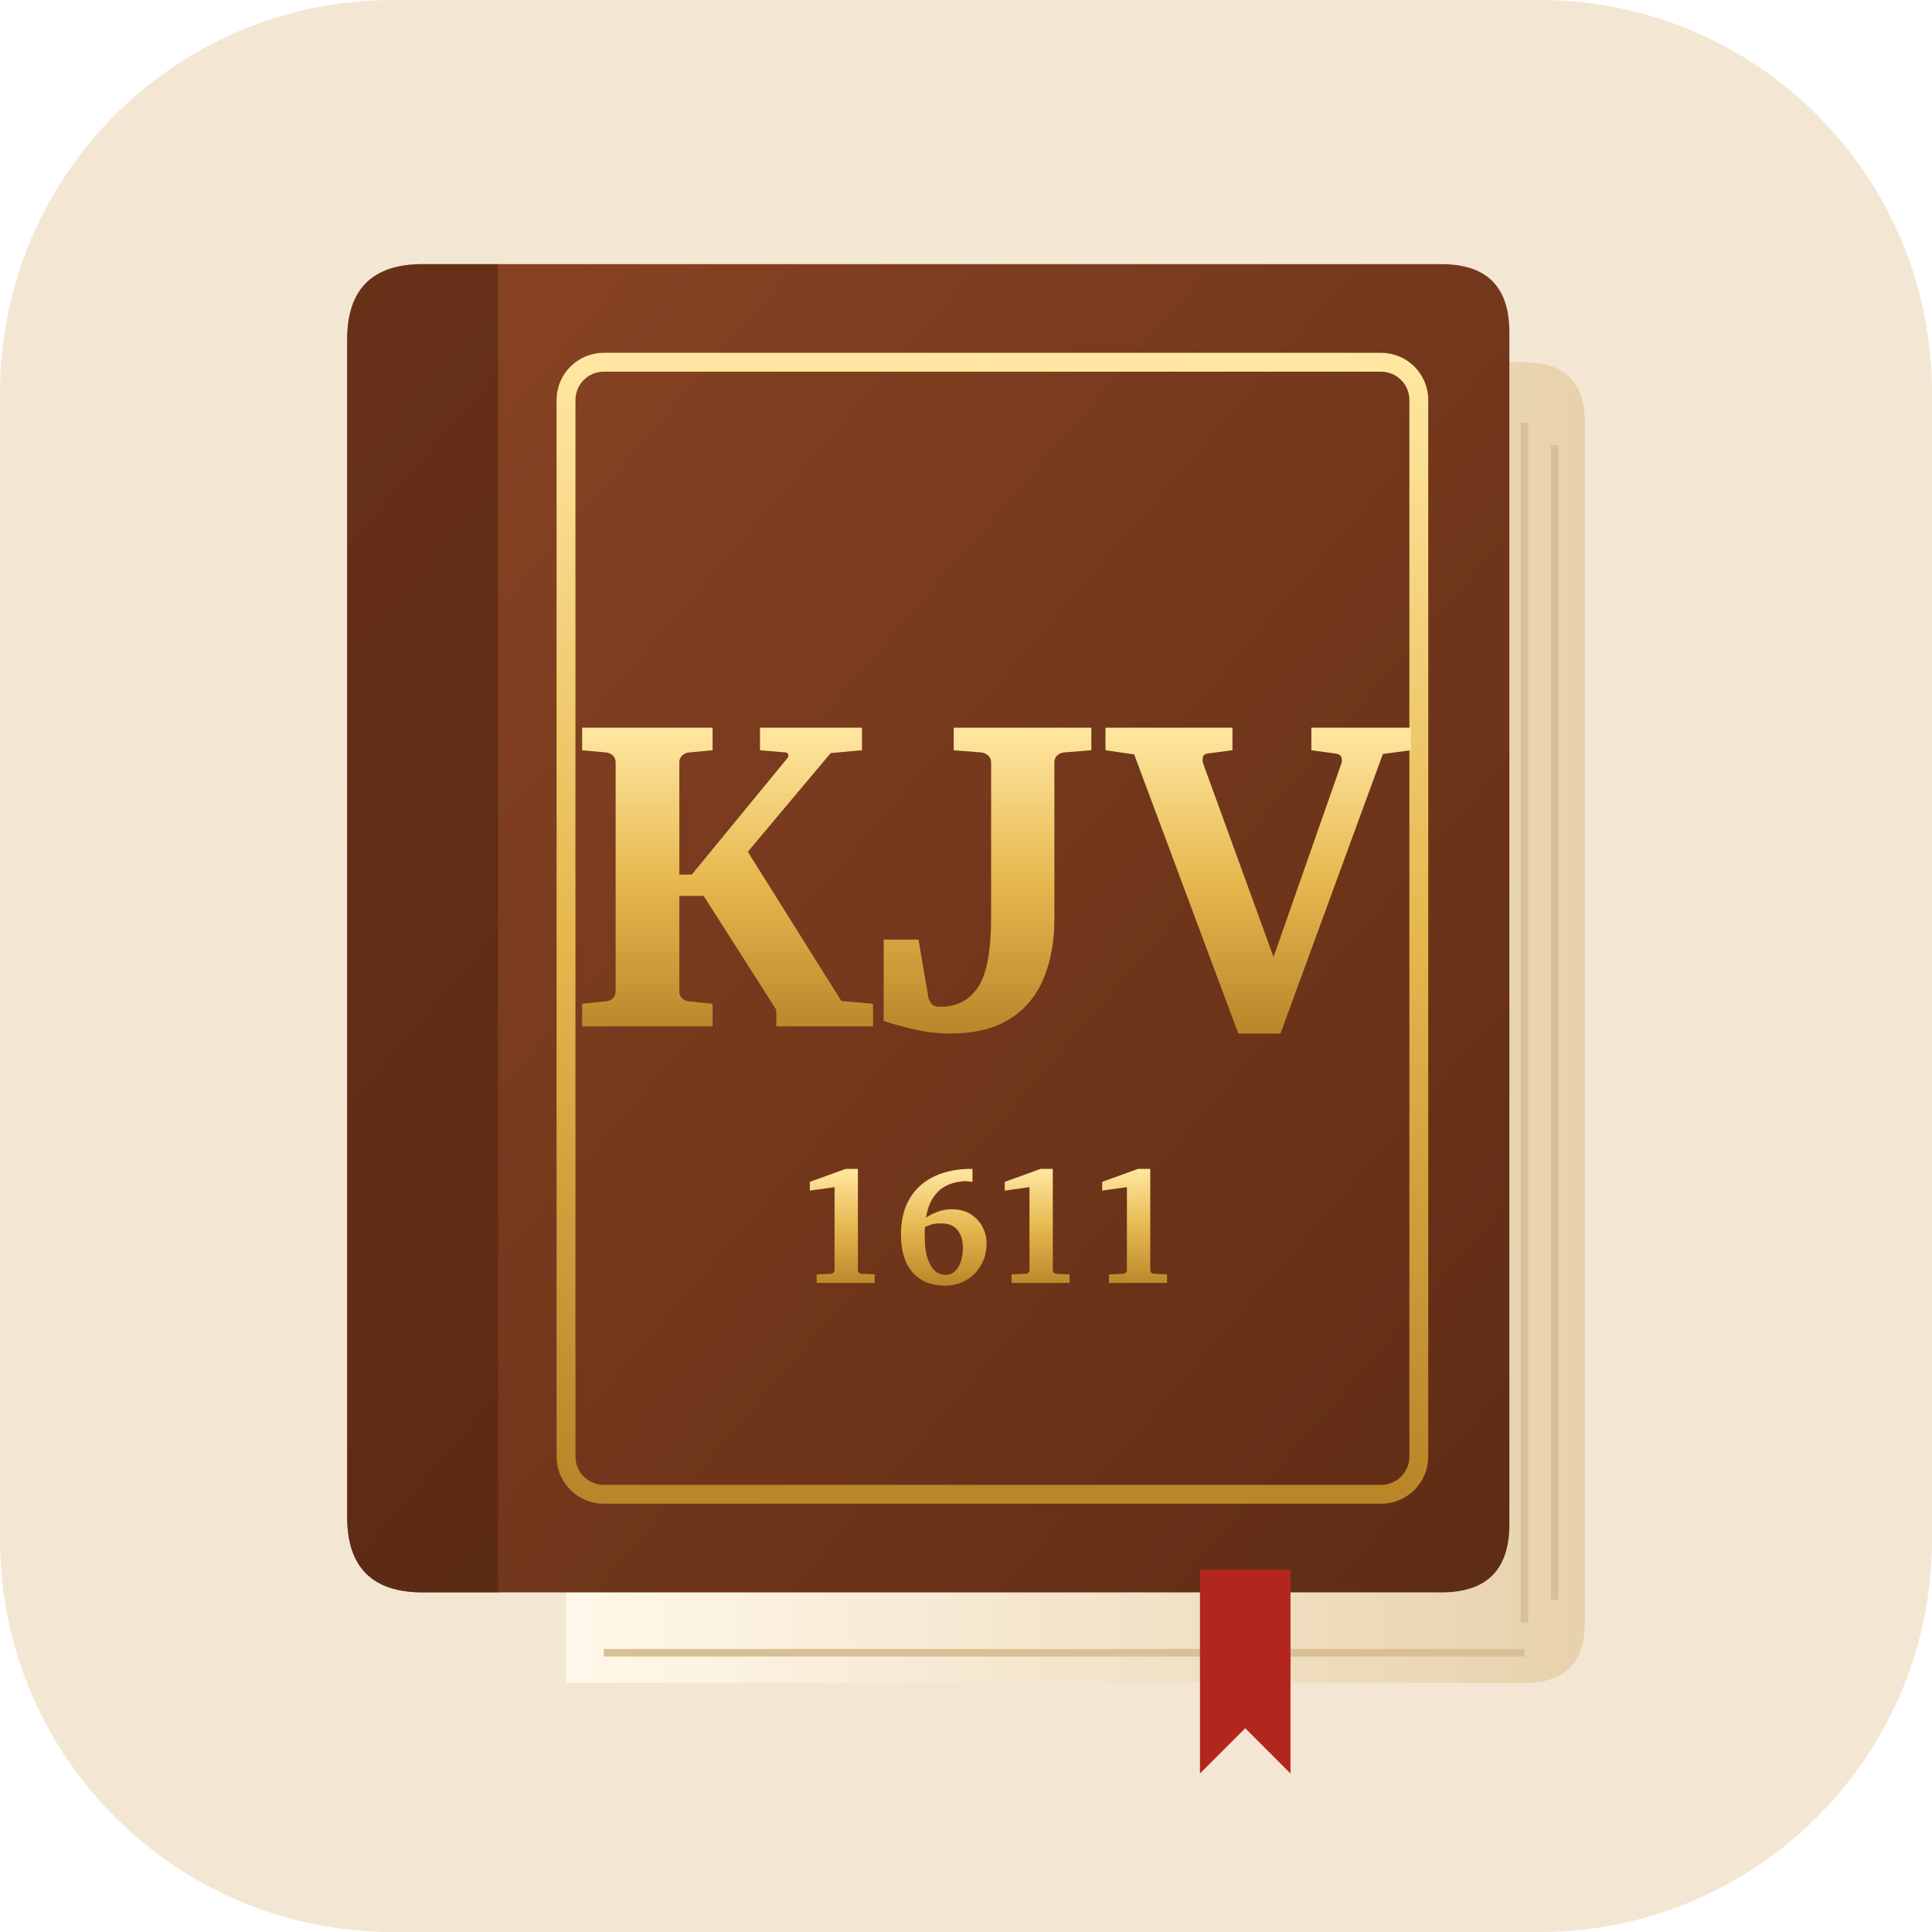
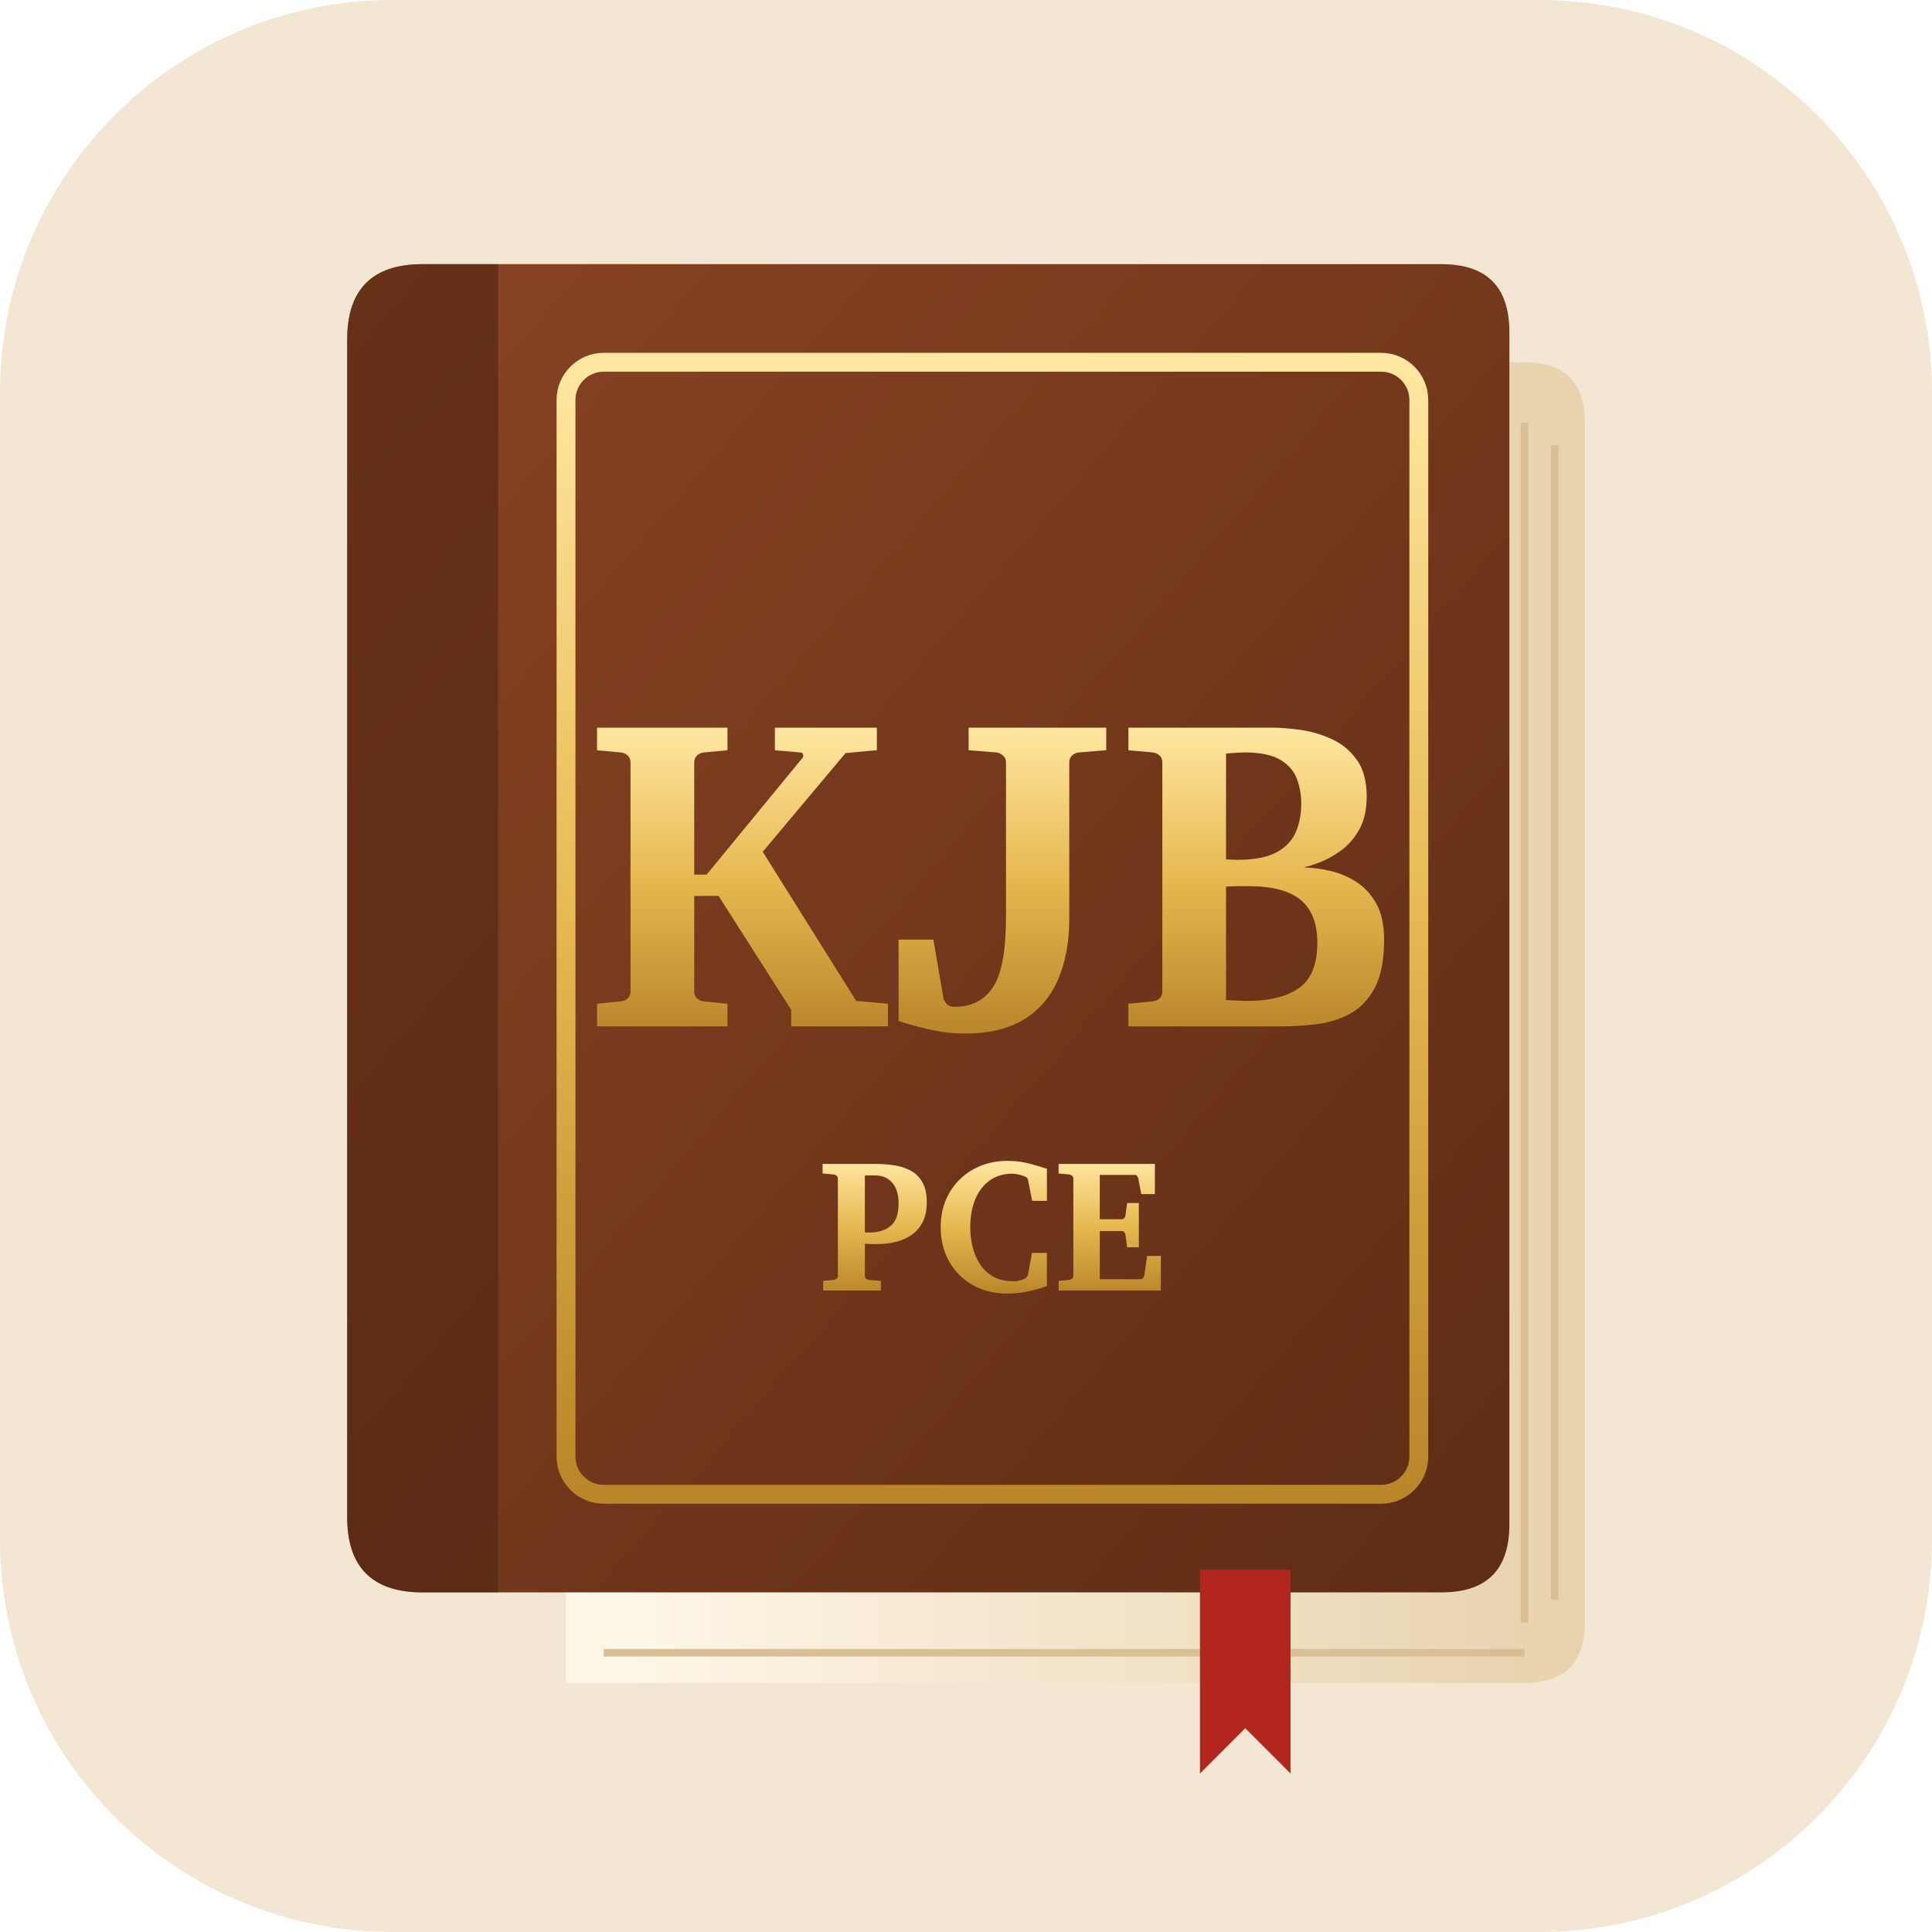
<svg xmlns="http://www.w3.org/2000/svg" viewBox="0 0 512 512">
  <defs>
    <linearGradient id="cov" x1="0" y1="0" x2="1" y2="1">
      <stop offset="0" stop-color="#8a4424" />
      <stop offset="1" stop-color="#5e2c14" />
    </linearGradient>
    <linearGradient id="pg" x1="0" y1="0" x2="1" y2="0">
      <stop offset="0" stop-color="#fff8ea" />
      <stop offset="1" stop-color="#e8d2ad" />
    </linearGradient>
    <linearGradient id="gold" x1="0" y1="0" x2="0" y2="1">
      <stop offset="0" stop-color="#ffe7a1" />
      <stop offset=".5" stop-color="#e6b84f" />
      <stop offset="1" stop-color="#b9862a" />
    </linearGradient>
  </defs>
  <rect width="512" height="512" rx="104" fill="#f3e7d3" />
  <g transform="translate(256,256) scale(1.0) translate(-256,-256)">
    <path d="M150,96 H404 Q420,96 420,112 V430 Q420,446 404,446 H150 Z" fill="url(#pg)" />
    <path d="M404,112 V430" stroke="#d8bf96" stroke-width="2" />
    <path d="M412,118 V424" stroke="#d8bf96" stroke-width="2" />
    <path d="M160,438 H404" stroke="#d8bf96" stroke-width="2" />
    <path d="M112,70 H382 Q400,70 400,88 V404 Q400,422 382,422 H112 Q92,422 92,402 V90 Q92,70 112,70 Z" fill="url(#cov)" />
    <path d="M92,90 Q92,70 112,70 H132 V422 H112 Q92,422 92,402 Z" fill="#4a210f" opacity=".55" />
    <rect x="150" y="96" width="226" height="300" rx="10" fill="none" stroke="url(#gold)" stroke-width="5" />
-     <path d="M231.368 272.0H205.729V267.621L186.484 237.43H180.031V262.781Q180.031 263.934 180.78 264.596Q181.529 265.259 182.624 265.374L188.847 266.008V272.0H154.276V266.008L160.557 265.374Q161.651 265.259 162.4 264.596Q163.149 263.934 163.149 262.781V202.053Q163.149 200.9 162.4 200.209Q161.651 199.518 160.557 199.402L154.276 198.826V192.834H188.847V198.826L182.624 199.402Q181.529 199.518 180.78 200.209Q180.031 200.9 180.031 202.053V231.783H183.315L208.725 200.843Q209.013 200.497 208.869 199.95Q208.725 199.402 208.091 199.402L201.407 198.826V192.834H228.43V198.826Q228.43 198.826 225.722 199.057Q223.014 199.287 220.133 199.575L198.181 225.733L222.956 265.259L231.368 266.008Z M289.216 198.826 282.014 199.402Q280.919 199.518 280.17 200.209Q279.421 200.9 279.421 202.053V243.422Q279.421 252.525 276.54 259.382Q273.659 266.238 267.552 270.07Q261.444 273.901 251.765 273.901Q246.925 273.901 241.941 272.72Q236.957 271.539 234.191 270.56V249.011H243.41L246.118 264.798Q246.118 264.798 246.723 265.806Q247.328 266.814 249.172 266.814Q255.74 266.814 259.197 261.629Q262.654 256.443 262.654 243.076V202.053Q262.654 200.9 261.848 200.209Q261.041 199.518 260.062 199.402L252.744 198.826V192.834H289.216Z M373.913 198.826 366.48 199.806 339.343 273.901H328.165L300.566 199.921L292.961 198.826V192.834H326.609V198.826L319.983 199.69Q318.946 199.863 318.773 200.699Q318.601 201.534 318.831 202.283L337.499 253.62L355.533 202.168Q355.706 201.419 355.447 200.641Q355.188 199.863 353.862 199.69L347.524 198.826V192.834H373.913Z" fill="url(#gold)" />
-     <path d="M231.805 340.0H216.422V337.723L220.203 337.572Q220.59 337.529 220.88 337.271Q221.17 337.014 221.17 336.605V314.605L214.617 315.529V313.209L224.113 309.771H227.357V336.605Q227.357 337.014 227.647 337.271Q227.938 337.529 228.346 337.572L231.805 337.723Z M261.453 329.387Q261.453 332.803 259.949 335.349Q258.445 337.895 255.964 339.302Q253.482 340.709 250.518 340.709Q244.953 340.709 241.859 337.218Q238.766 333.727 238.766 327.195Q238.766 321.416 241.14 317.517Q243.514 313.617 247.778 311.662Q252.043 309.707 257.715 309.771V313.209L255.781 312.994Q250.99 313.316 248.53 315.841Q246.07 318.365 245.404 322.662Q245.404 322.662 246.328 322.114Q247.252 321.566 248.799 321.019Q250.346 320.471 252.215 320.471Q255.309 320.471 257.36 321.835Q259.412 323.199 260.433 325.251Q261.453 327.303 261.453 329.387ZM255.18 330.719Q255.18 327.818 253.783 326.014Q252.387 324.209 249.4 324.209Q247.531 324.209 246.339 324.671Q245.146 325.133 245.146 325.133Q244.996 326.615 245.05 327.722Q245.104 328.828 245.104 328.828Q245.104 330.354 245.415 331.943Q245.727 333.533 246.382 334.876Q247.037 336.219 248.068 337.035Q249.1 337.852 250.561 337.852Q252.107 337.852 253.128 336.853Q254.148 335.854 254.664 334.221Q255.18 332.588 255.18 330.719Z M283.453 340.0H268.07V337.723L271.852 337.572Q272.238 337.529 272.528 337.271Q272.818 337.014 272.818 336.605V314.605L266.266 315.529V313.209L275.762 309.771H279.006V336.605Q279.006 337.014 279.296 337.271Q279.586 337.529 279.994 337.572L283.453 337.723Z M309.277 340.0H293.895V337.723L297.676 337.572Q298.062 337.529 298.353 337.271Q298.643 337.014 298.643 336.605V314.605L292.09 315.529V313.209L301.586 309.771H304.83V336.605Q304.83 337.014 305.12 337.271Q305.41 337.529 305.818 337.572L309.277 337.723Z" fill="url(#gold)" />
+     <path d="M235.315 272.0H209.675V267.621L190.431 237.43H183.978V262.781Q183.978 263.934 184.727 264.596Q185.476 265.259 186.571 265.374L192.793 266.008V272.0H158.223V266.008L164.503 265.374Q165.598 265.259 166.347 264.596Q167.096 263.934 167.096 262.781V202.053Q167.096 200.9 166.347 200.209Q165.598 199.518 164.503 199.402L158.223 198.826V192.834H192.793V198.826L186.571 199.402Q185.476 199.518 184.727 200.209Q183.978 200.9 183.978 202.053V231.783H187.262L212.671 200.843Q212.959 200.497 212.815 199.95Q212.671 199.402 212.038 199.402L205.354 198.826V192.834H232.376V198.826Q232.376 198.826 229.668 199.057Q226.96 199.287 224.08 199.575L202.127 225.733L226.903 265.259L235.315 266.008Z M293.163 198.826 285.96 199.402Q284.866 199.518 284.117 200.209Q283.368 200.9 283.368 202.053V243.422Q283.368 252.525 280.487 259.382Q277.606 266.238 271.499 270.07Q265.391 273.901 255.711 273.901Q250.872 273.901 245.888 272.72Q240.904 271.539 238.138 270.56V249.011H247.357L250.065 264.798Q250.065 264.798 250.67 265.806Q251.275 266.814 253.119 266.814Q259.687 266.814 263.144 261.629Q266.601 256.443 266.601 243.076V202.053Q266.601 200.9 265.794 200.209Q264.988 199.518 264.008 199.402L256.691 198.826V192.834H293.163Z M366.797 249.011Q366.797 257.308 364.233 261.975Q361.669 266.642 357.55 268.773Q353.43 270.905 348.677 271.453Q343.923 272.0 339.544 272.0H299.04V266.008L305.435 265.374Q306.53 265.259 307.279 264.596Q308.028 263.934 308.028 262.781V202.053Q308.028 200.9 307.279 200.209Q306.53 199.518 305.435 199.402L299.04 198.826V192.834H337.067Q340.236 192.834 344.5 193.41Q348.763 193.986 352.796 195.801Q356.83 197.616 359.509 201.275Q362.188 204.934 362.188 211.099Q362.188 216.399 360.171 219.914Q358.155 223.429 355.245 225.503Q352.335 227.577 349.599 228.585Q346.862 229.594 345.421 229.882Q348.706 229.939 352.422 230.775Q356.138 231.61 359.394 233.685Q362.649 235.759 364.723 239.446Q366.797 243.134 366.797 249.011ZM344.845 213.0Q344.845 209.485 343.693 206.403Q342.541 203.32 339.314 201.361Q336.087 199.402 329.75 199.402Q329.116 199.402 328.568 199.431Q328.021 199.46 324.91 199.69V227.75Q324.91 227.75 326.206 227.808Q327.502 227.865 327.848 227.865Q334.589 227.865 338.277 225.877Q341.964 223.89 343.405 220.519Q344.845 217.148 344.845 213.0ZM349.109 249.817Q349.109 242.212 344.73 238.524Q340.351 234.837 330.787 234.837Q329.922 234.837 328.655 234.837Q327.387 234.837 324.91 234.952V265.028Q324.91 265.028 326.148 265.086Q327.387 265.144 328.741 265.201Q330.095 265.259 330.441 265.259Q339.487 265.259 344.298 261.802Q349.109 258.345 349.109 249.817Z" fill="url(#gold)" />
+     <path d="M245.605 318.611Q245.605 321.81 244.47 323.958Q243.334 326.106 241.442 327.364Q239.55 328.621 237.219 329.158Q234.887 329.695 232.495 329.695Q231.787 329.695 230.993 329.695Q230.2 329.695 229.199 329.598V338.094Q229.199 338.582 229.516 338.863Q229.833 339.144 230.297 339.192L233.447 339.461V342.0H218.139V339.461L220.898 339.192Q221.337 339.144 221.691 338.863Q222.045 338.582 222.045 338.094V312.361Q222.045 311.873 221.691 311.58Q221.337 311.287 220.898 311.238L217.993 310.994V308.455H232.006Q234.545 308.455 236.962 308.821Q239.379 309.188 241.333 310.225Q243.286 311.263 244.445 313.289Q245.605 315.315 245.605 318.611ZM238.134 318.855Q238.134 315.364 236.45 313.436Q234.765 311.507 232.006 311.507Q231.86 311.507 231.164 311.507Q230.468 311.507 229.833 311.507Q229.199 311.507 229.199 311.507V326.595Q229.76 326.619 229.992 326.631Q230.224 326.644 230.542 326.644Q234.008 326.595 236.071 324.861Q238.134 323.128 238.134 318.855Z M277.441 340.804Q276.831 341.048 275.305 341.524Q273.779 342.0 271.606 342.403Q269.433 342.806 266.845 342.806Q261.718 342.806 257.763 340.547Q253.808 338.289 251.55 334.322Q249.292 330.354 249.292 325.203Q249.292 321.297 250.634 318.074Q251.977 314.852 254.382 312.52Q256.787 310.188 259.985 308.919Q263.183 307.649 266.894 307.649Q268.798 307.649 270.3 307.869Q271.801 308.089 273.461 308.541Q275.122 308.992 277.441 309.749V318.245H273.535L272.436 312.654Q272.436 312.532 272.241 312.239Q272.045 311.946 271.777 311.849Q271.386 311.653 270.275 311.348Q269.165 311.043 268.237 311.043Q264.819 311.043 262.316 312.813Q259.814 314.583 258.471 317.781Q257.128 320.979 257.128 325.301Q257.128 327.938 257.751 330.464Q258.374 332.991 259.729 335.054Q261.083 337.117 263.281 338.338Q265.478 339.559 268.627 339.559Q269.555 339.559 270.349 339.314Q271.142 339.07 271.533 338.899Q271.728 338.826 272.021 338.497Q272.314 338.167 272.387 337.947L273.486 332.039H277.441Z M307.641 342.0H280.542V339.461L283.3 339.192Q283.74 339.144 284.094 338.863Q284.448 338.582 284.448 338.094V312.361Q284.448 311.873 284.094 311.58Q283.74 311.287 283.3 311.238L280.542 310.994V308.455H306.054V316.438H302.441L301.66 312.288Q301.562 311.922 301.33 311.641Q301.098 311.36 300.756 311.36H291.455V323.104H297.387Q297.729 323.104 297.973 322.774Q298.217 322.444 298.242 322.2L298.706 318.807H301.806V330.55H298.706L298.242 327.156Q298.217 326.888 297.973 326.57Q297.729 326.253 297.387 326.253H291.455V338.997H302.343Q302.661 338.997 302.941 338.655Q303.222 338.313 303.247 338.045L304.003 332.845H307.641Z" fill="url(#gold)" />
    <path d="M213,295 H313" stroke="url(#gold)" stroke-width="3" />
    <path d="M318,416 V470 L330,458 L342,470 V416 Z" fill="#b3261e" />
  </g>
</svg>
